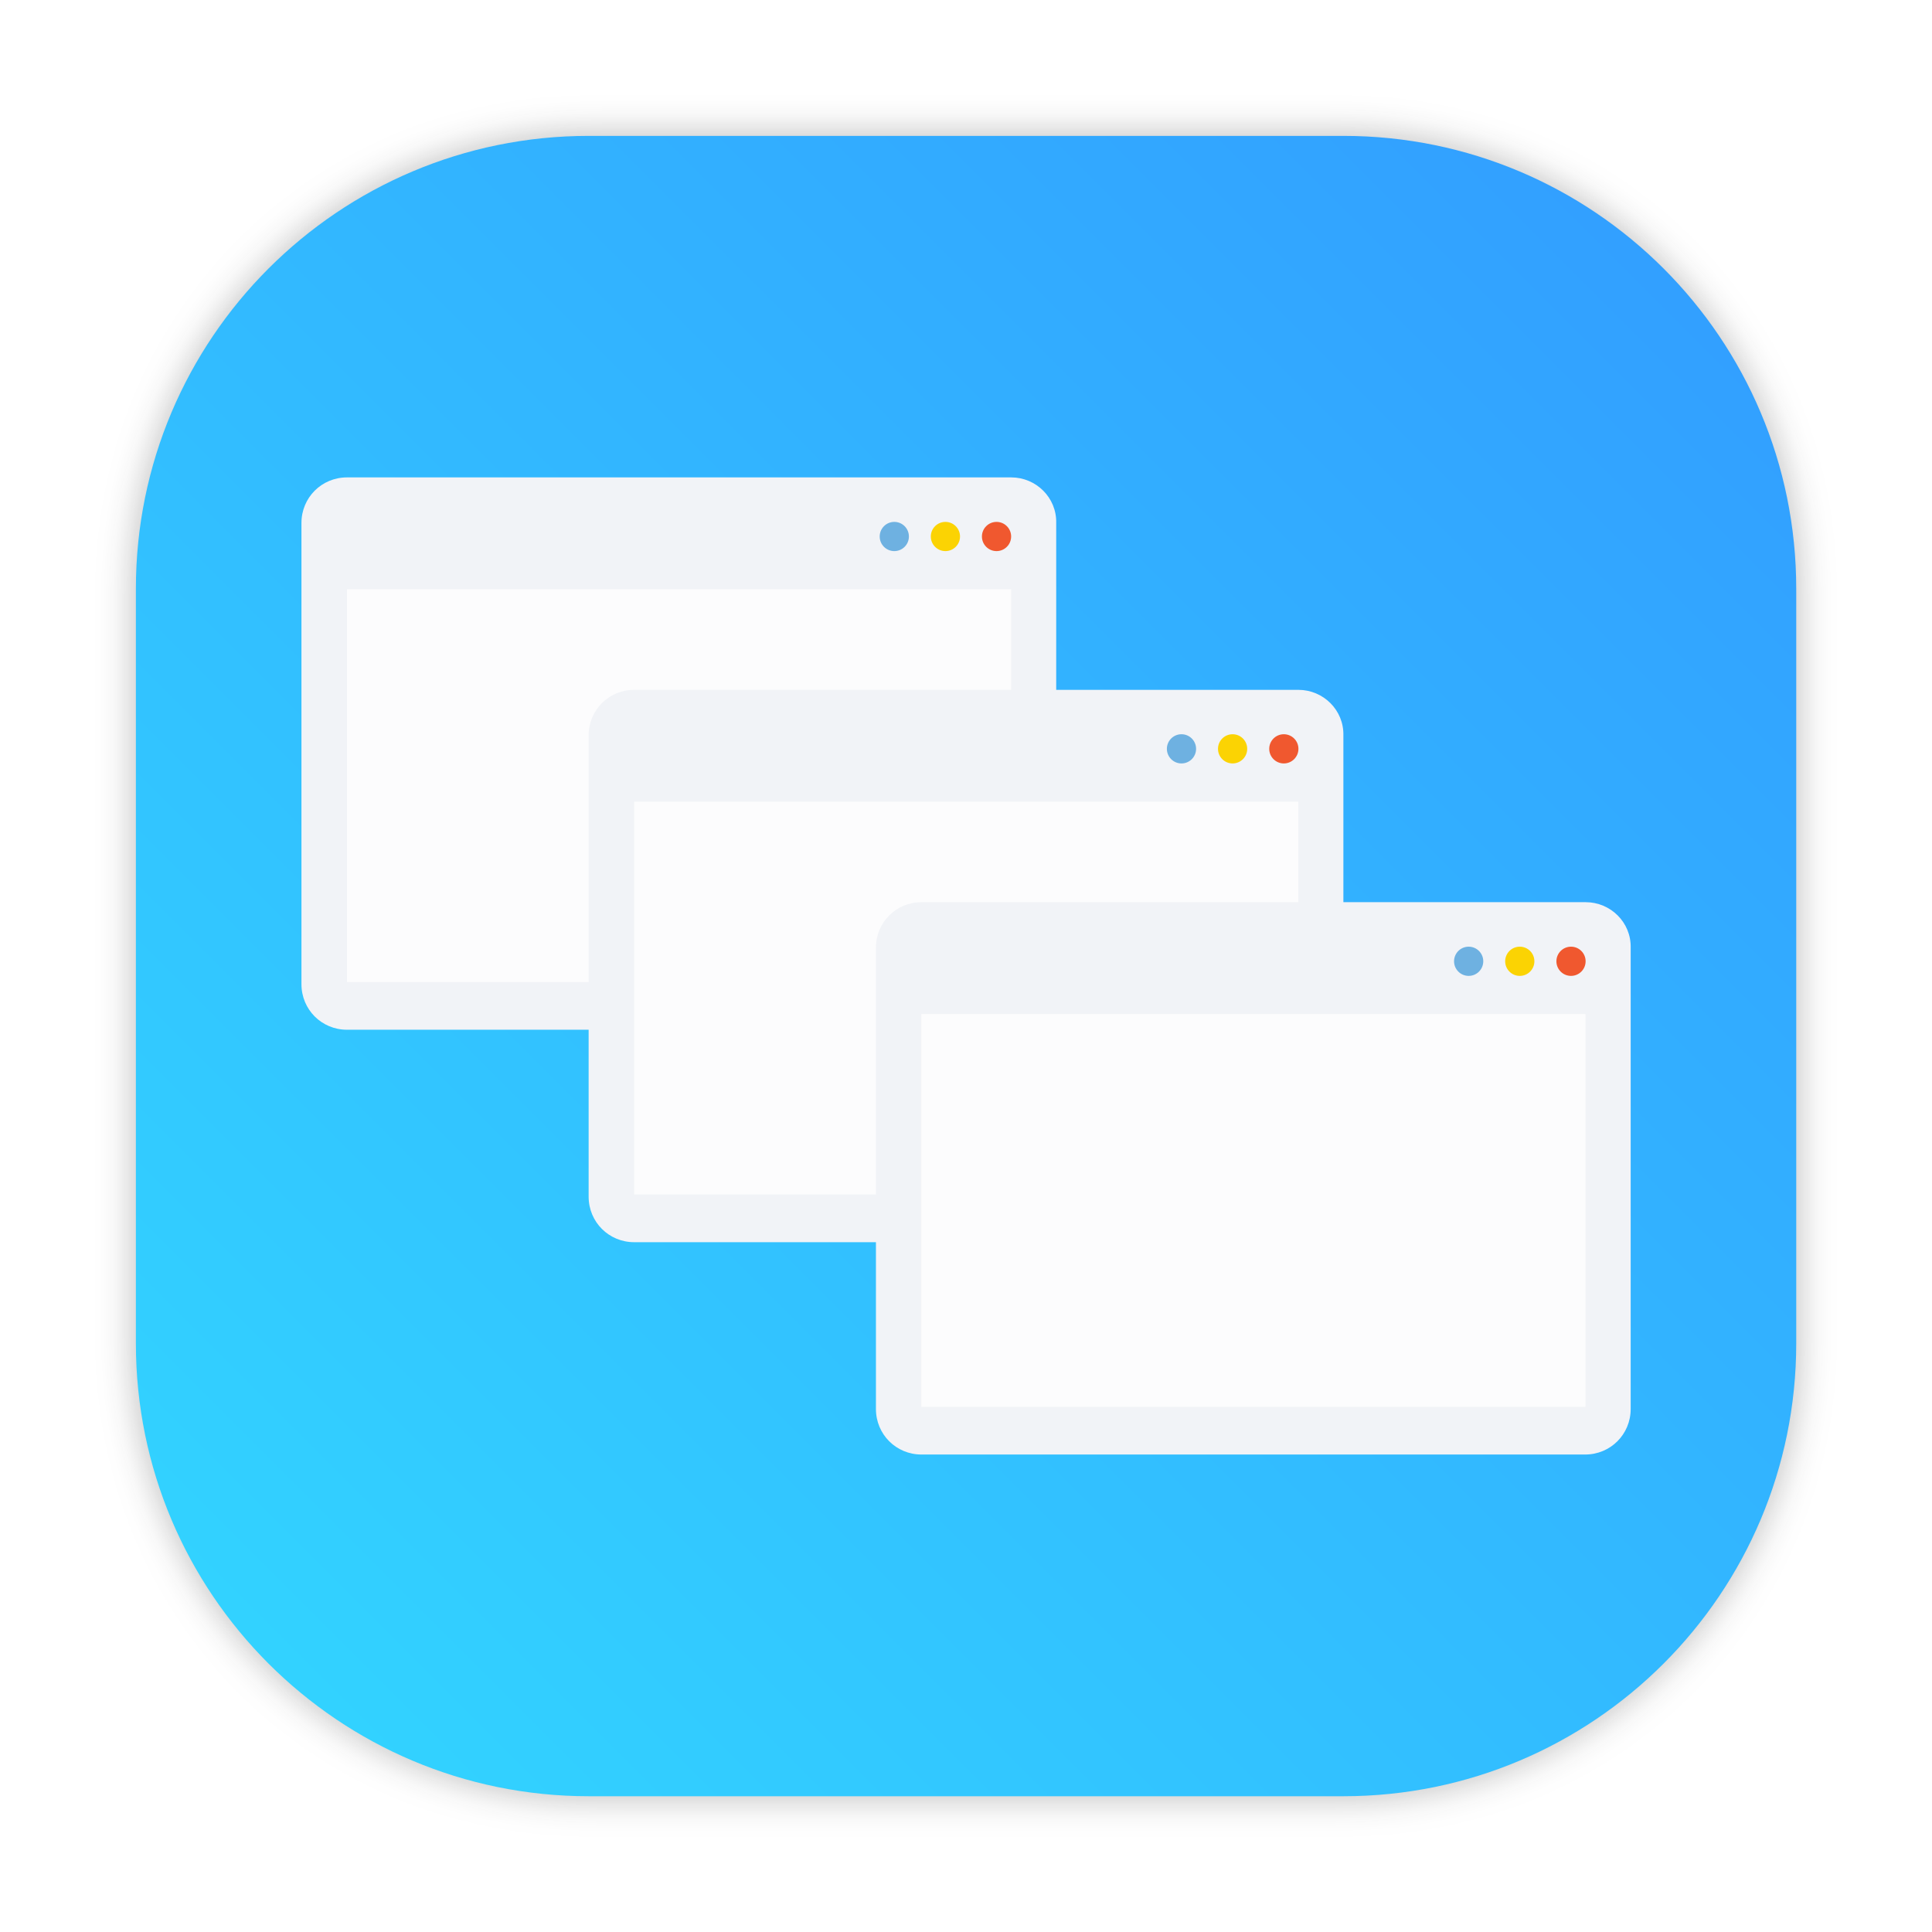
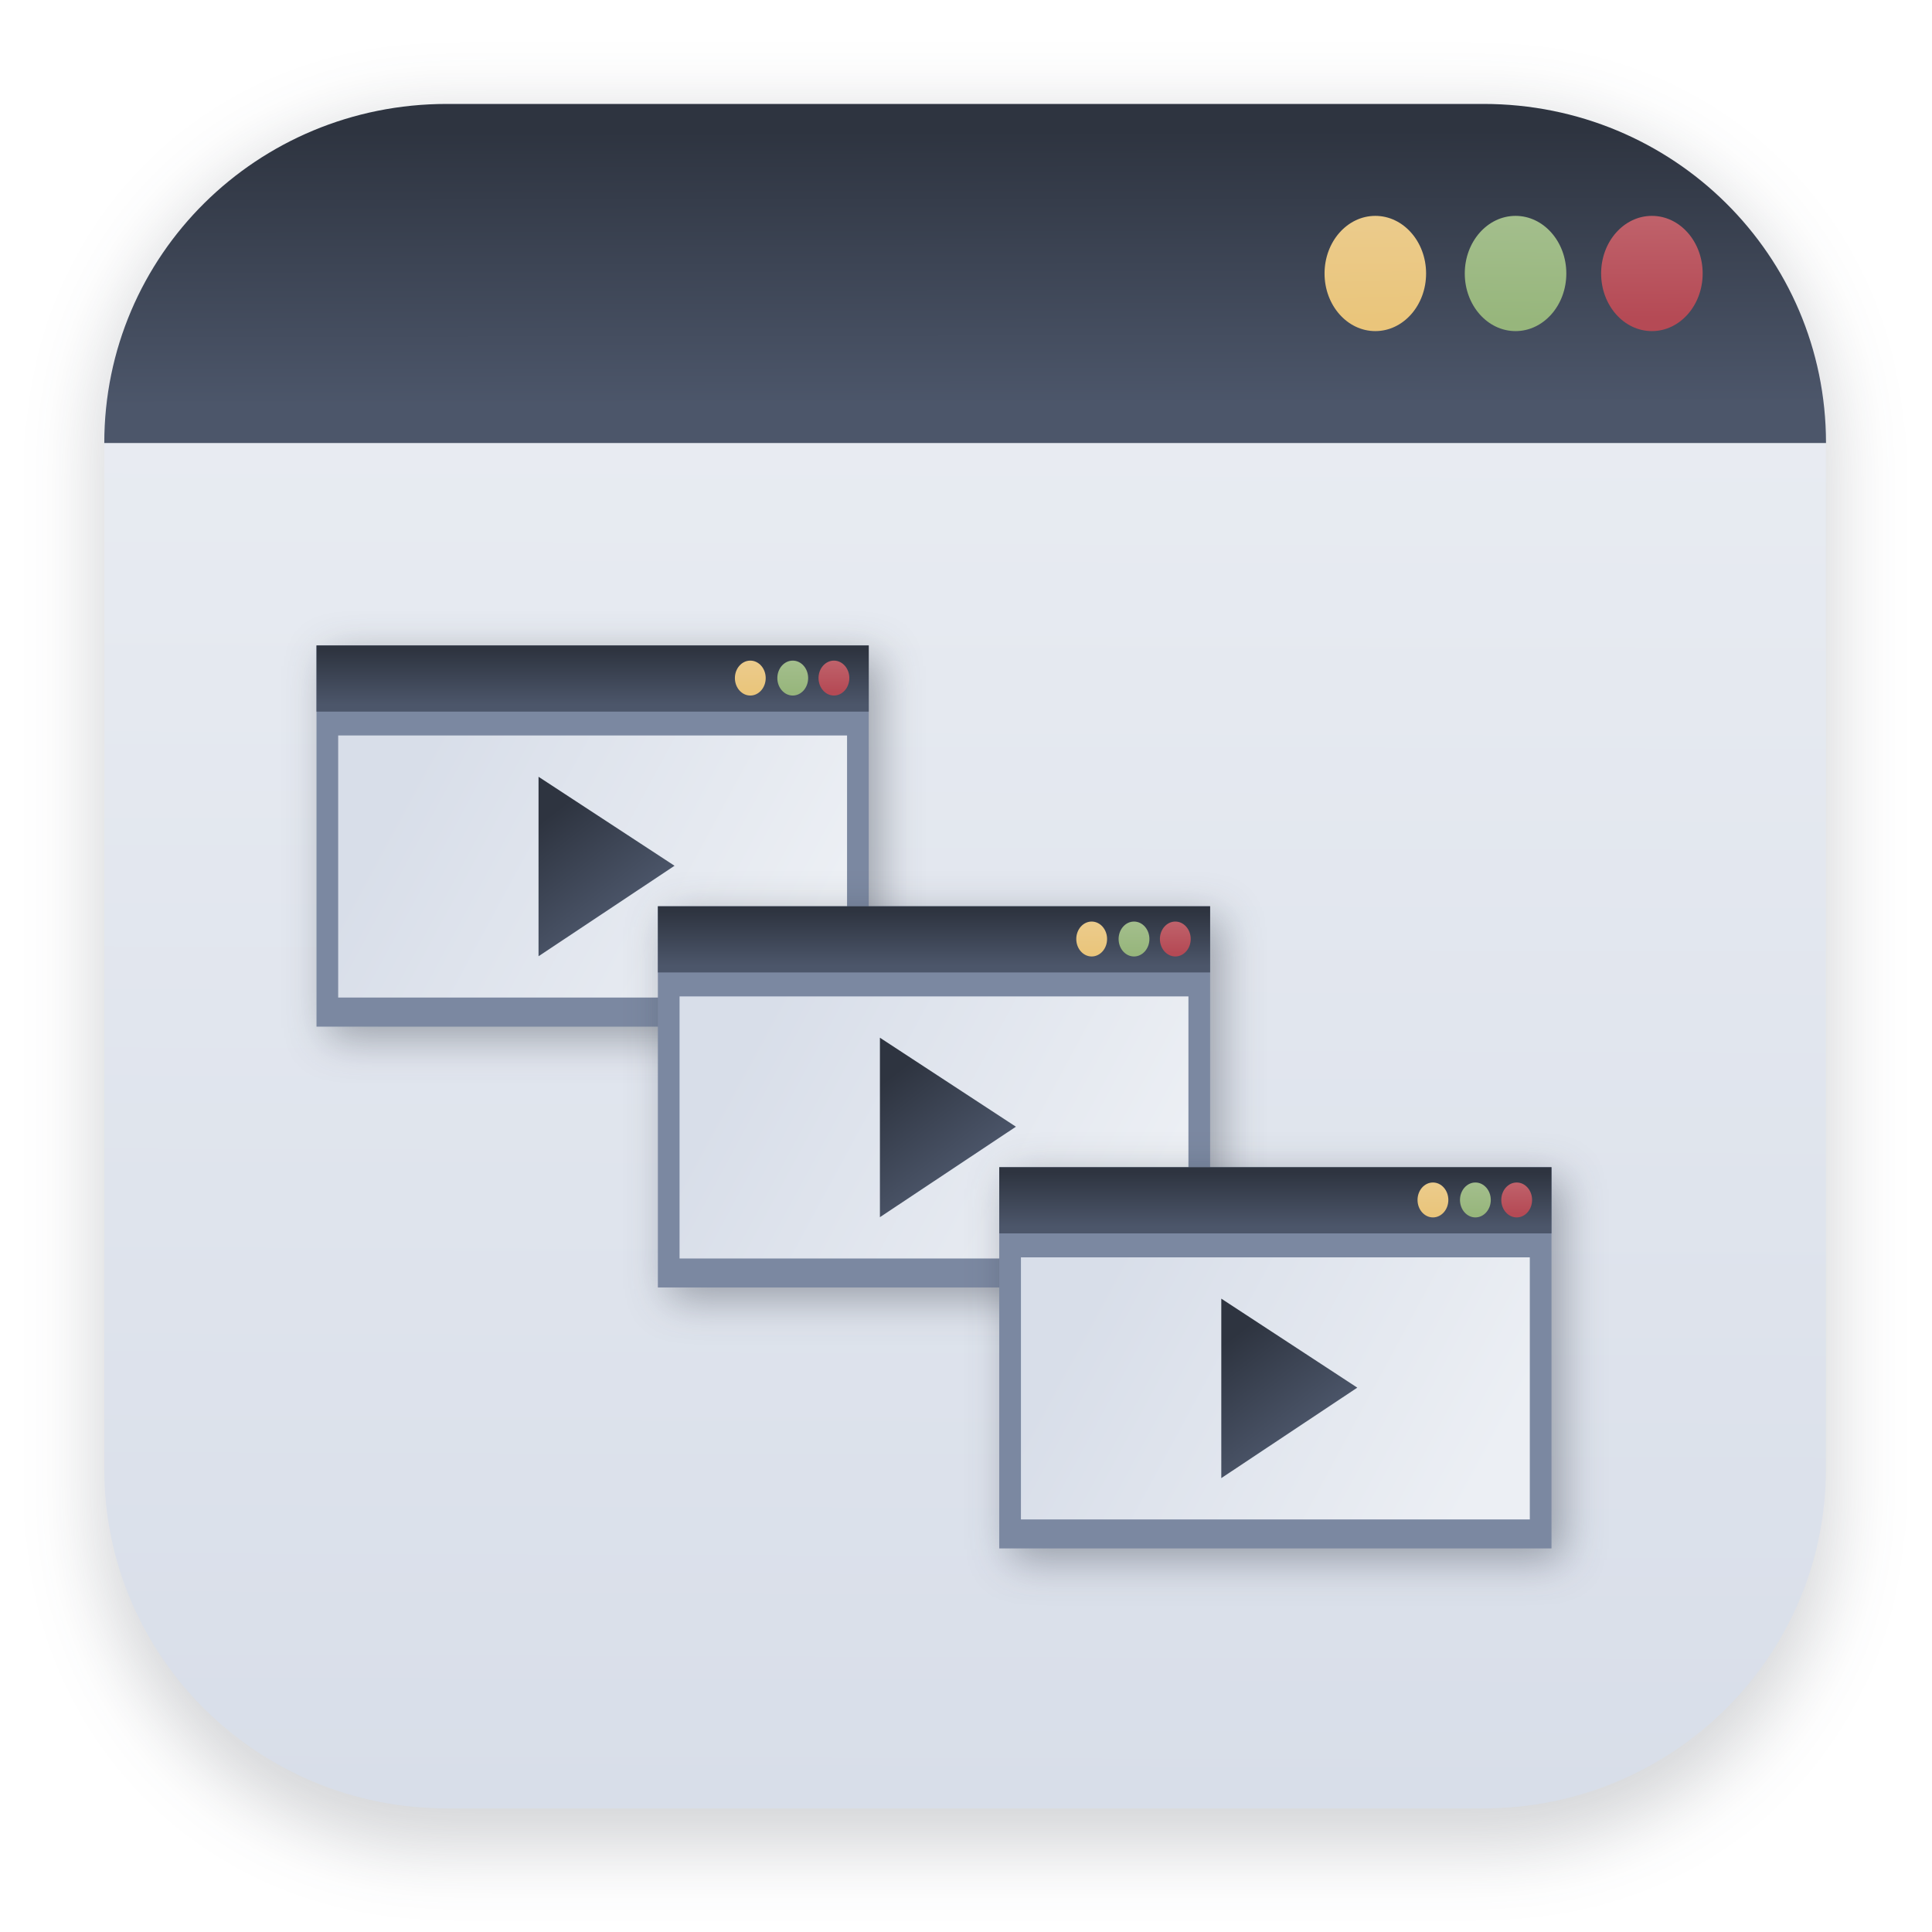
- <svg xmlns="http://www.w3.org/2000/svg" width="64" height="64" version="1.1" viewBox="0 0 16.933 16.933">
-   <defs>
-     <filter id="filter1057" x="-.027" y="-.027" width="1.054" height="1.054" color-interpolation-filters="sRGB">
-       <feGaussianBlur stdDeviation="0.619" />
+ <svg xmlns="http://www.w3.org/2000/svg" xmlns:xlink="http://www.w3.org/1999/xlink" width="64" height="64" version="1.1" viewBox="0 0 16.933 16.933" id="svg17205">
+   <defs id="defs17167">
+     <filter id="filter1057" x="-0.027" y="-0.027" width="1.054" height="1.054" color-interpolation-filters="sRGB">
+       <feGaussianBlur stdDeviation="0.619" id="feGaussianBlur17159" />
    </filter>
-     <linearGradient id="linearGradient1053" x1="-127" x2="-72" y1="60" y2="5" gradientTransform="matrix(.26458 0 0 .26458 34.793 -.13494)" gradientUnits="userSpaceOnUse">
-       <stop stop-color="#32d7ff" offset="0" />
-       <stop stop-color="#329bff" offset="1" />
+     <linearGradient id="linearGradient1053" x1="-127" x2="-72" y1="60" y2="5" gradientTransform="matrix(0.26458,0,0,0.26458,34.793,-0.13494)" gradientUnits="userSpaceOnUse">
+       <stop stop-color="#32d7ff" offset="0" id="stop17162" />
+       <stop stop-color="#329bff" offset="1" id="stop17164" />
    </linearGradient>
+     <filter id="filter1178" x="-0.048" y="-0.048" width="1.096" height="1.096" color-interpolation-filters="sRGB">
+       <feGaussianBlur stdDeviation="0.307" id="feGaussianBlur2" />
+     </filter>
+     <linearGradient id="linearGradient1340" x1="8.355" x2="8.4" y1="16.007" y2="0.794" gradientUnits="userSpaceOnUse" gradientTransform="matrix(1.000532,0,0,0.9905924,-0.01215711,-0.005961)">
+       <stop stop-color="#d8dee9" offset="0" id="stop5" />
+       <stop stop-color="#eceff4" offset="1" id="stop7" />
+     </linearGradient>
+     <linearGradient id="linearGradient1313" x1="8.236" x2="8.24" y1="1.161" y2="3.582" gradientUnits="userSpaceOnUse" gradientTransform="matrix(1.000532,0,0,0.9905924,-0.01215711,-0.005961)">
+       <stop stop-color="#2e3440" offset="0" id="stop10" />
+       <stop stop-color="#4c566a" offset="1" id="stop12" />
+     </linearGradient>
+     <linearGradient id="linearGradient6495" x1="12.05" x2="12.066" y1="1.972" y2="2.852" gradientUnits="userSpaceOnUse">
+       <stop stop-color="#ebcb8b" offset="0" id="stop15" />
+       <stop stop-color="#eac57b" offset="1" id="stop17" />
+     </linearGradient>
+     <linearGradient id="linearGradient6567" x1="13.286" x2="13.275" y1="1.958" y2="2.848" gradientUnits="userSpaceOnUse">
+       <stop stop-color="#a3be8c" offset="0" id="stop20" />
+       <stop stop-color="#97b67c" offset="1" id="stop22" />
+     </linearGradient>
+     <linearGradient id="linearGradient6639" x1="14.461" x2="14.467" y1="1.95" y2="2.82" gradientUnits="userSpaceOnUse">
+       <stop stop-color="#bf616a" offset="0" id="stop25" />
+       <stop stop-color="#b54a55" offset="1" id="stop27" />
+     </linearGradient>
+     <filter id="filter927-3" x="-0.092" y="-0.131" width="1.183" height="1.263" color-interpolation-filters="sRGB">
+       <feGaussianBlur stdDeviation="0.371" id="feGaussianBlur50-6" />
+     </filter>
+     <linearGradient xlink:href="#linearGradient1322" id="linearGradient745" gradientUnits="userSpaceOnUse" gradientTransform="matrix(0.4987258,0,0,0.4937714,0.900747,2.502786)" x1="9.004" y1="6.477" x2="9.004" y2="7.442" />
+     <linearGradient id="linearGradient1322" x1="9.004" x2="9.004" y1="6.477" y2="7.442" gradientUnits="userSpaceOnUse" gradientTransform="translate(-0.14215)">
+       <stop stop-color="#2e3440" offset="0" id="stop35" />
+       <stop stop-color="#4c566a" offset="1" id="stop37" />
+     </linearGradient>
+     <linearGradient xlink:href="#linearGradient6495" id="linearGradient747" gradientUnits="userSpaceOnUse" gradientTransform="matrix(0.3027964,0,0,0.2997884,2.924029,5.215763)" x1="12.05" y1="1.972" x2="12.066" y2="2.852" />
+     <linearGradient xlink:href="#linearGradient6567" id="linearGradient749" gradientUnits="userSpaceOnUse" gradientTransform="matrix(0.3027964,0,0,0.2997884,2.924029,5.215763)" x1="13.286" y1="1.958" x2="13.275" y2="2.848" />
+     <linearGradient xlink:href="#linearGradient6639" id="linearGradient751" gradientUnits="userSpaceOnUse" gradientTransform="matrix(0.3027964,0,0,0.2997884,2.924029,5.215763)" x1="14.461" y1="1.95" x2="14.467" y2="2.82" />
+     <linearGradient xlink:href="#linearGradient1610" id="linearGradient753" gradientUnits="userSpaceOnUse" gradientTransform="matrix(0.4987258,0,0,0.4937714,0.900747,2.502786)" x1="5.549" y1="8.446" x2="12.201" y2="12.004" />
+     <linearGradient id="linearGradient1610" x1="5.549" x2="12.201" y1="8.446" y2="12.004" gradientUnits="userSpaceOnUse" gradientTransform="translate(-0.14215)">
+       <stop stop-color="#d8dee9" offset="0" id="stop45" />
+       <stop stop-color="#eceff4" offset="1" id="stop47" />
+     </linearGradient>
+     <linearGradient xlink:href="#linearGradient1492" id="linearGradient755" gradientUnits="userSpaceOnUse" gradientTransform="matrix(0.4987258,0,0,0.4937714,0.8934031,2.507762)" x1="8.122" y1="9.194" x2="9.455" y2="10.897" />
+     <linearGradient id="linearGradient1492" x1="8.122" x2="9.455" y1="9.194" y2="10.897" gradientTransform="translate(-0.156884,0.010068)" gradientUnits="userSpaceOnUse">
+       <stop stop-color="#2e3440" offset="0" id="stop40" />
+       <stop stop-color="#4c566a" offset="1" id="stop42" />
+     </linearGradient>
+     <filter id="filter927-3-9" x="-0.092" y="-0.131" width="1.183" height="1.263" color-interpolation-filters="sRGB">
+       <feGaussianBlur stdDeviation="0.371" id="feGaussianBlur50-6-7" />
+     </filter>
+     <linearGradient xlink:href="#linearGradient1322" id="linearGradient1542" gradientUnits="userSpaceOnUse" gradientTransform="matrix(0.4987258,0,0,0.4937714,3.892602,4.789739)" x1="9.004" y1="6.477" x2="9.004" y2="7.442" />
+     <linearGradient xlink:href="#linearGradient6495" id="linearGradient1544" gradientUnits="userSpaceOnUse" gradientTransform="matrix(0.3027964,0,0,0.2997884,5.915884,7.502716)" x1="12.05" y1="1.972" x2="12.066" y2="2.852" />
+     <linearGradient xlink:href="#linearGradient6567" id="linearGradient1546" gradientUnits="userSpaceOnUse" gradientTransform="matrix(0.3027964,0,0,0.2997884,5.915884,7.502716)" x1="13.286" y1="1.958" x2="13.275" y2="2.848" />
+     <linearGradient xlink:href="#linearGradient6639" id="linearGradient1548" gradientUnits="userSpaceOnUse" gradientTransform="matrix(0.3027964,0,0,0.2997884,5.915884,7.502716)" x1="14.461" y1="1.95" x2="14.467" y2="2.82" />
+     <linearGradient xlink:href="#linearGradient1610" id="linearGradient1550" gradientUnits="userSpaceOnUse" gradientTransform="matrix(0.4987258,0,0,0.4937714,3.892602,4.789739)" x1="5.549" y1="8.446" x2="12.201" y2="12.004" />
+     <linearGradient xlink:href="#linearGradient1492" id="linearGradient1552" gradientUnits="userSpaceOnUse" gradientTransform="matrix(0.4987258,0,0,0.4937714,3.885258,4.794715)" x1="8.122" y1="9.194" x2="9.455" y2="10.897" />
+     <filter id="filter927-3-9-4" x="-0.092" y="-0.131" width="1.183" height="1.263" color-interpolation-filters="sRGB">
+       <feGaussianBlur stdDeviation="0.371" id="feGaussianBlur50-6-7-7" />
+     </filter>
+     <linearGradient xlink:href="#linearGradient1322" id="linearGradient2222" gradientUnits="userSpaceOnUse" gradientTransform="matrix(0.4987258,0,0,0.4937714,6.884457,7.076692)" x1="9.004" y1="6.477" x2="9.004" y2="7.442" />
+     <linearGradient xlink:href="#linearGradient6495" id="linearGradient2224" gradientUnits="userSpaceOnUse" gradientTransform="matrix(0.3027964,0,0,0.2997884,8.907739,9.789668)" x1="12.05" y1="1.972" x2="12.066" y2="2.852" />
+     <linearGradient xlink:href="#linearGradient6567" id="linearGradient2226" gradientUnits="userSpaceOnUse" gradientTransform="matrix(0.3027964,0,0,0.2997884,8.907739,9.789668)" x1="13.286" y1="1.958" x2="13.275" y2="2.848" />
+     <linearGradient xlink:href="#linearGradient6639" id="linearGradient2228" gradientUnits="userSpaceOnUse" gradientTransform="matrix(0.3027964,0,0,0.2997884,8.907739,9.789668)" x1="14.461" y1="1.95" x2="14.467" y2="2.82" />
+     <linearGradient xlink:href="#linearGradient1610" id="linearGradient2230" gradientUnits="userSpaceOnUse" gradientTransform="matrix(0.4987258,0,0,0.4937714,6.884457,7.076692)" x1="5.549" y1="8.446" x2="12.201" y2="12.004" />
+     <linearGradient xlink:href="#linearGradient1492" id="linearGradient2232" gradientUnits="userSpaceOnUse" gradientTransform="matrix(0.4987258,0,0,0.4937714,6.877113,7.081668)" x1="8.122" y1="9.194" x2="9.455" y2="10.897" />
+     <linearGradient xlink:href="#linearGradient6495" id="linearGradient17908" gradientUnits="userSpaceOnUse" x1="12.05" y1="1.972" x2="12.066" y2="2.852" gradientTransform="matrix(1.000532,0,0,0.9905924,-0.01215711,-0.005961)" />
+     <linearGradient xlink:href="#linearGradient6567" id="linearGradient17910" gradientUnits="userSpaceOnUse" x1="13.286" y1="1.958" x2="13.275" y2="2.848" gradientTransform="matrix(1.000532,0,0,0.9905924,-0.01215711,-0.005961)" />
+     <linearGradient xlink:href="#linearGradient6639" id="linearGradient17912" gradientUnits="userSpaceOnUse" x1="14.461" y1="1.95" x2="14.467" y2="2.82" gradientTransform="matrix(1.000532,0,0,0.9905924,-0.01215711,-0.005961)" />
  </defs>
-   <rect transform="scale(.26458)" x="4.5" y="4.5" width="55" height="55" ry="15" fill="#141414" filter="url(#filter1057)" opacity=".3" stroke-linecap="round" stroke-width="2.744" />
-   <rect x="1.191" y="1.191" width="14.552" height="14.552" ry="3.969" fill="url(#linearGradient1053)" stroke-linecap="round" stroke-width=".726" />
-   <g transform="translate(1.0231 .23217)" stroke-width=".015">
-     <path d="m7.839 3.952h-5.821c-0.222 0-0.399 0.177-0.399 0.399v4.043c0 0.222 0.177 0.399 0.399 0.399h5.817c0.222 0 0.399-0.177 0.399-0.399v-4.043c0.005-0.222-0.177-0.399-0.394-0.399z" fill="#f1f3f7" />
-     <rect x="2.018" y="4.932" width="5.821" height="3.443" fill="#fcfcfd" />
-     <circle cx="7.711" cy="4.47" r=".128" fill="#f0582f" />
-     <circle cx="7.263" cy="4.47" r=".128" fill="#fbd303" />
-     <circle cx="6.815" cy="4.47" r=".128" fill="#6eb1e1" />
-     <path d="m10.356 5.814h-5.821c-0.222 0-0.399 0.177-0.399 0.399v4.043c0 0.222 0.177 0.399 0.399 0.399h5.817c0.222 0 0.399-0.177 0.399-0.399v-4.043c0.005-0.222-0.177-0.399-0.394-0.399z" fill="#f1f3f7" />
-     <rect x="4.535" y="6.794" width="5.821" height="3.443" fill="#fcfcfd" />
-     <circle cx="10.229" cy="6.331" r=".128" fill="#f0582f" />
-     <circle cx="9.78" cy="6.331" r=".128" fill="#fbd303" />
-     <circle cx="9.332" cy="6.331" r=".128" fill="#6eb1e1" />
-     <path d="m12.874 7.675h-5.821c-0.222 0-0.399 0.177-0.399 0.399v4.043c0 0.222 0.177 0.399 0.399 0.399h5.817c0.222 0 0.399-0.177 0.399-0.399v-4.043c0.005-0.222-0.177-0.399-0.394-0.399z" fill="#f1f3f7" />
-     <rect x="7.052" y="8.655" width="5.821" height="3.443" fill="#fcfcfd" />
-     <circle cx="12.746" cy="8.193" r=".128" fill="#f0582f" />
-     <circle cx="12.297" cy="8.193" r=".128" fill="#fbd303" />
-     <circle cx="11.849" cy="8.193" r=".128" fill="#6eb1e1" />
-   </g>
+   <rect transform="matrix(0.9919072,0,0,0.9905925,0.06087067,-0.0059607)" x="0.794" y="1.017" width="15.346" height="15.346" rx="3.053" ry="3.053" fill="#2e3440" filter="url(#filter1178)" opacity="0.2" stroke-width="1.249" style="mix-blend-mode:normal;stroke-linecap:round;stroke-linejoin:round" id="rect55" />
+   <rect x="0.914" y="0.911" width="15.089" height="14.939" rx="3.002" ry="2.972" fill="url(#linearGradient1340)" stroke-width="1.222" id="rect57" style="fill:url(#linearGradient1340);stroke-linecap:round;stroke-linejoin:round" />
+   <rect x="0" y="0" width="16.933" height="16.768" fill="none" opacity="0.15" stroke-width="1.047" id="rect59" style="stroke-linecap:round;stroke-linejoin:round" />
+   <path d="m 3.916,0.911 h 9.086 c 1.663,0 3.002,1.325 3.002,2.972 H 0.914 c 0,-1.646 1.339,-2.972 3.002,-2.972 z" fill="url(#linearGradient1313)" stroke-linecap="round" stroke-linejoin="round" stroke-width="1.222" id="path65" style="fill:url(#linearGradient1313)" />
+   <ellipse cx="12.054" cy="2.397" rx="0.445" ry="0.505" fill="url(#linearGradient6495)" id="ellipse67" style="fill:url(#linearGradient17908);stroke-width:0.996" />
+   <ellipse cx="13.283" cy="2.397" rx="0.445" ry="0.505" fill="url(#linearGradient6567)" id="ellipse69" style="fill:url(#linearGradient17910);stroke-width:0.996" />
+   <ellipse cx="14.478" cy="2.397" rx="0.445" ry="0.505" fill="url(#linearGradient6639)" id="ellipse71" style="fill:url(#linearGradient17912);stroke-width:0.996" />
+   <rect x="-24.01" y="-9.554" width="9.705" height="6.767" fill="#2e3440" filter="url(#filter927)" opacity="0.4" id="rect73-3" style="filter:url(#filter927-3)" transform="matrix(0.4987258,0,0,0.4937714,14.84622,10.471)" />
+   <rect x="2.774" y="5.657" width="4.84" height="3.341" fill="#7b88a1" id="rect75-6" style="stroke-width:0.496" />
+   <rect x="2.774" y="5.657" width="4.84" height="0.58" fill="url(#linearGradient1322)" id="rect77-0" style="fill:url(#linearGradient745);stroke-width:0.496" />
+   <ellipse cx="6.576" cy="5.943" rx="0.135" ry="0.153" fill="url(#linearGradient1280)" id="ellipse79-6" style="fill:url(#linearGradient747);stroke-width:0.301" />
+   <ellipse cx="6.948" cy="5.943" rx="0.135" ry="0.153" fill="url(#linearGradient1282)" id="ellipse81-2" style="fill:url(#linearGradient749);stroke-width:0.301" />
+   <ellipse cx="7.309" cy="5.943" rx="0.135" ry="0.153" fill="url(#linearGradient1284)" id="ellipse83-6" style="fill:url(#linearGradient751);stroke-width:0.301" />
+   <rect x="2.964" y="6.446" width="4.46" height="2.297" fill="url(#linearGradient1610)" id="rect87-1" style="fill:url(#linearGradient753);stroke-width:0.496" />
+   <path d="M 5.912,7.588 4.72,8.381 V 6.808 Z" fill="url(#linearGradient1492)" stroke-width="0.036" id="path89-8" style="fill:url(#linearGradient755)" />
+   <rect x="-24.01" y="-9.554" width="9.705" height="6.767" fill="#2e3440" filter="url(#filter927)" opacity="0.4" id="rect73-3-3" style="filter:url(#filter927-3-9)" transform="matrix(0.4987258,0,0,0.4937714,17.83807,12.75795)" />
+   <rect x="5.766" y="7.943" width="4.84" height="3.341" fill="#7b88a1" id="rect75-6-6" style="stroke-width:0.496" />
+   <rect x="5.766" y="7.943" width="4.84" height="0.58" fill="url(#linearGradient1322)" id="rect77-0-1" style="fill:url(#linearGradient1542);stroke-width:0.496" />
+   <ellipse cx="9.568" cy="8.23" rx="0.135" ry="0.153" fill="url(#linearGradient1280)" id="ellipse79-6-2" style="fill:url(#linearGradient1544);stroke-width:0.301" />
+   <ellipse cx="9.939" cy="8.23" rx="0.135" ry="0.153" fill="url(#linearGradient1282)" id="ellipse81-2-9" style="fill:url(#linearGradient1546);stroke-width:0.301" />
+   <ellipse cx="10.301" cy="8.23" rx="0.135" ry="0.153" fill="url(#linearGradient1284)" id="ellipse83-6-3" style="fill:url(#linearGradient1548);stroke-width:0.301" />
+   <rect x="5.956" y="8.733" width="4.46" height="2.297" fill="url(#linearGradient1610)" id="rect87-1-1" style="fill:url(#linearGradient1550);stroke-width:0.496" />
+   <path d="M 8.904,9.875 7.712,10.668 V 9.095 Z" fill="url(#linearGradient1492)" stroke-width="0.036" id="path89-8-9" style="fill:url(#linearGradient1552)" />
+   <rect x="-24.01" y="-9.554" width="9.705" height="6.767" fill="#2e3440" filter="url(#filter927)" opacity="0.4" id="rect73-3-3-6" style="filter:url(#filter927-3-9-4)" transform="matrix(0.4987258,0,0,0.4937714,20.82992,15.0449)" />
+   <rect x="8.758" y="10.23" width="4.84" height="3.341" fill="#7b88a1" id="rect75-6-6-1" style="stroke-width:0.496" />
+   <rect x="8.758" y="10.23" width="4.84" height="0.58" fill="url(#linearGradient1322)" id="rect77-0-1-5" style="fill:url(#linearGradient2222);stroke-width:0.496" />
+   <ellipse cx="12.559" cy="10.517" rx="0.135" ry="0.153" fill="url(#linearGradient1280)" id="ellipse79-6-2-5" style="fill:url(#linearGradient2224);stroke-width:0.301" />
+   <ellipse cx="12.931" cy="10.517" rx="0.135" ry="0.153" fill="url(#linearGradient1282)" id="ellipse81-2-9-4" style="fill:url(#linearGradient2226);stroke-width:0.301" />
+   <ellipse cx="13.293" cy="10.517" rx="0.135" ry="0.153" fill="url(#linearGradient1284)" id="ellipse83-6-3-7" style="fill:url(#linearGradient2228);stroke-width:0.301" />
+   <rect x="8.948" y="11.02" width="4.46" height="2.297" fill="url(#linearGradient1610)" id="rect87-1-1-6" style="fill:url(#linearGradient2230);stroke-width:0.496" />
+   <path d="m 11.896,12.162 -1.192,0.793 v -1.573 z" fill="url(#linearGradient1492)" stroke-width="0.036" id="path89-8-9-5" style="fill:url(#linearGradient2232)" />
</svg>
